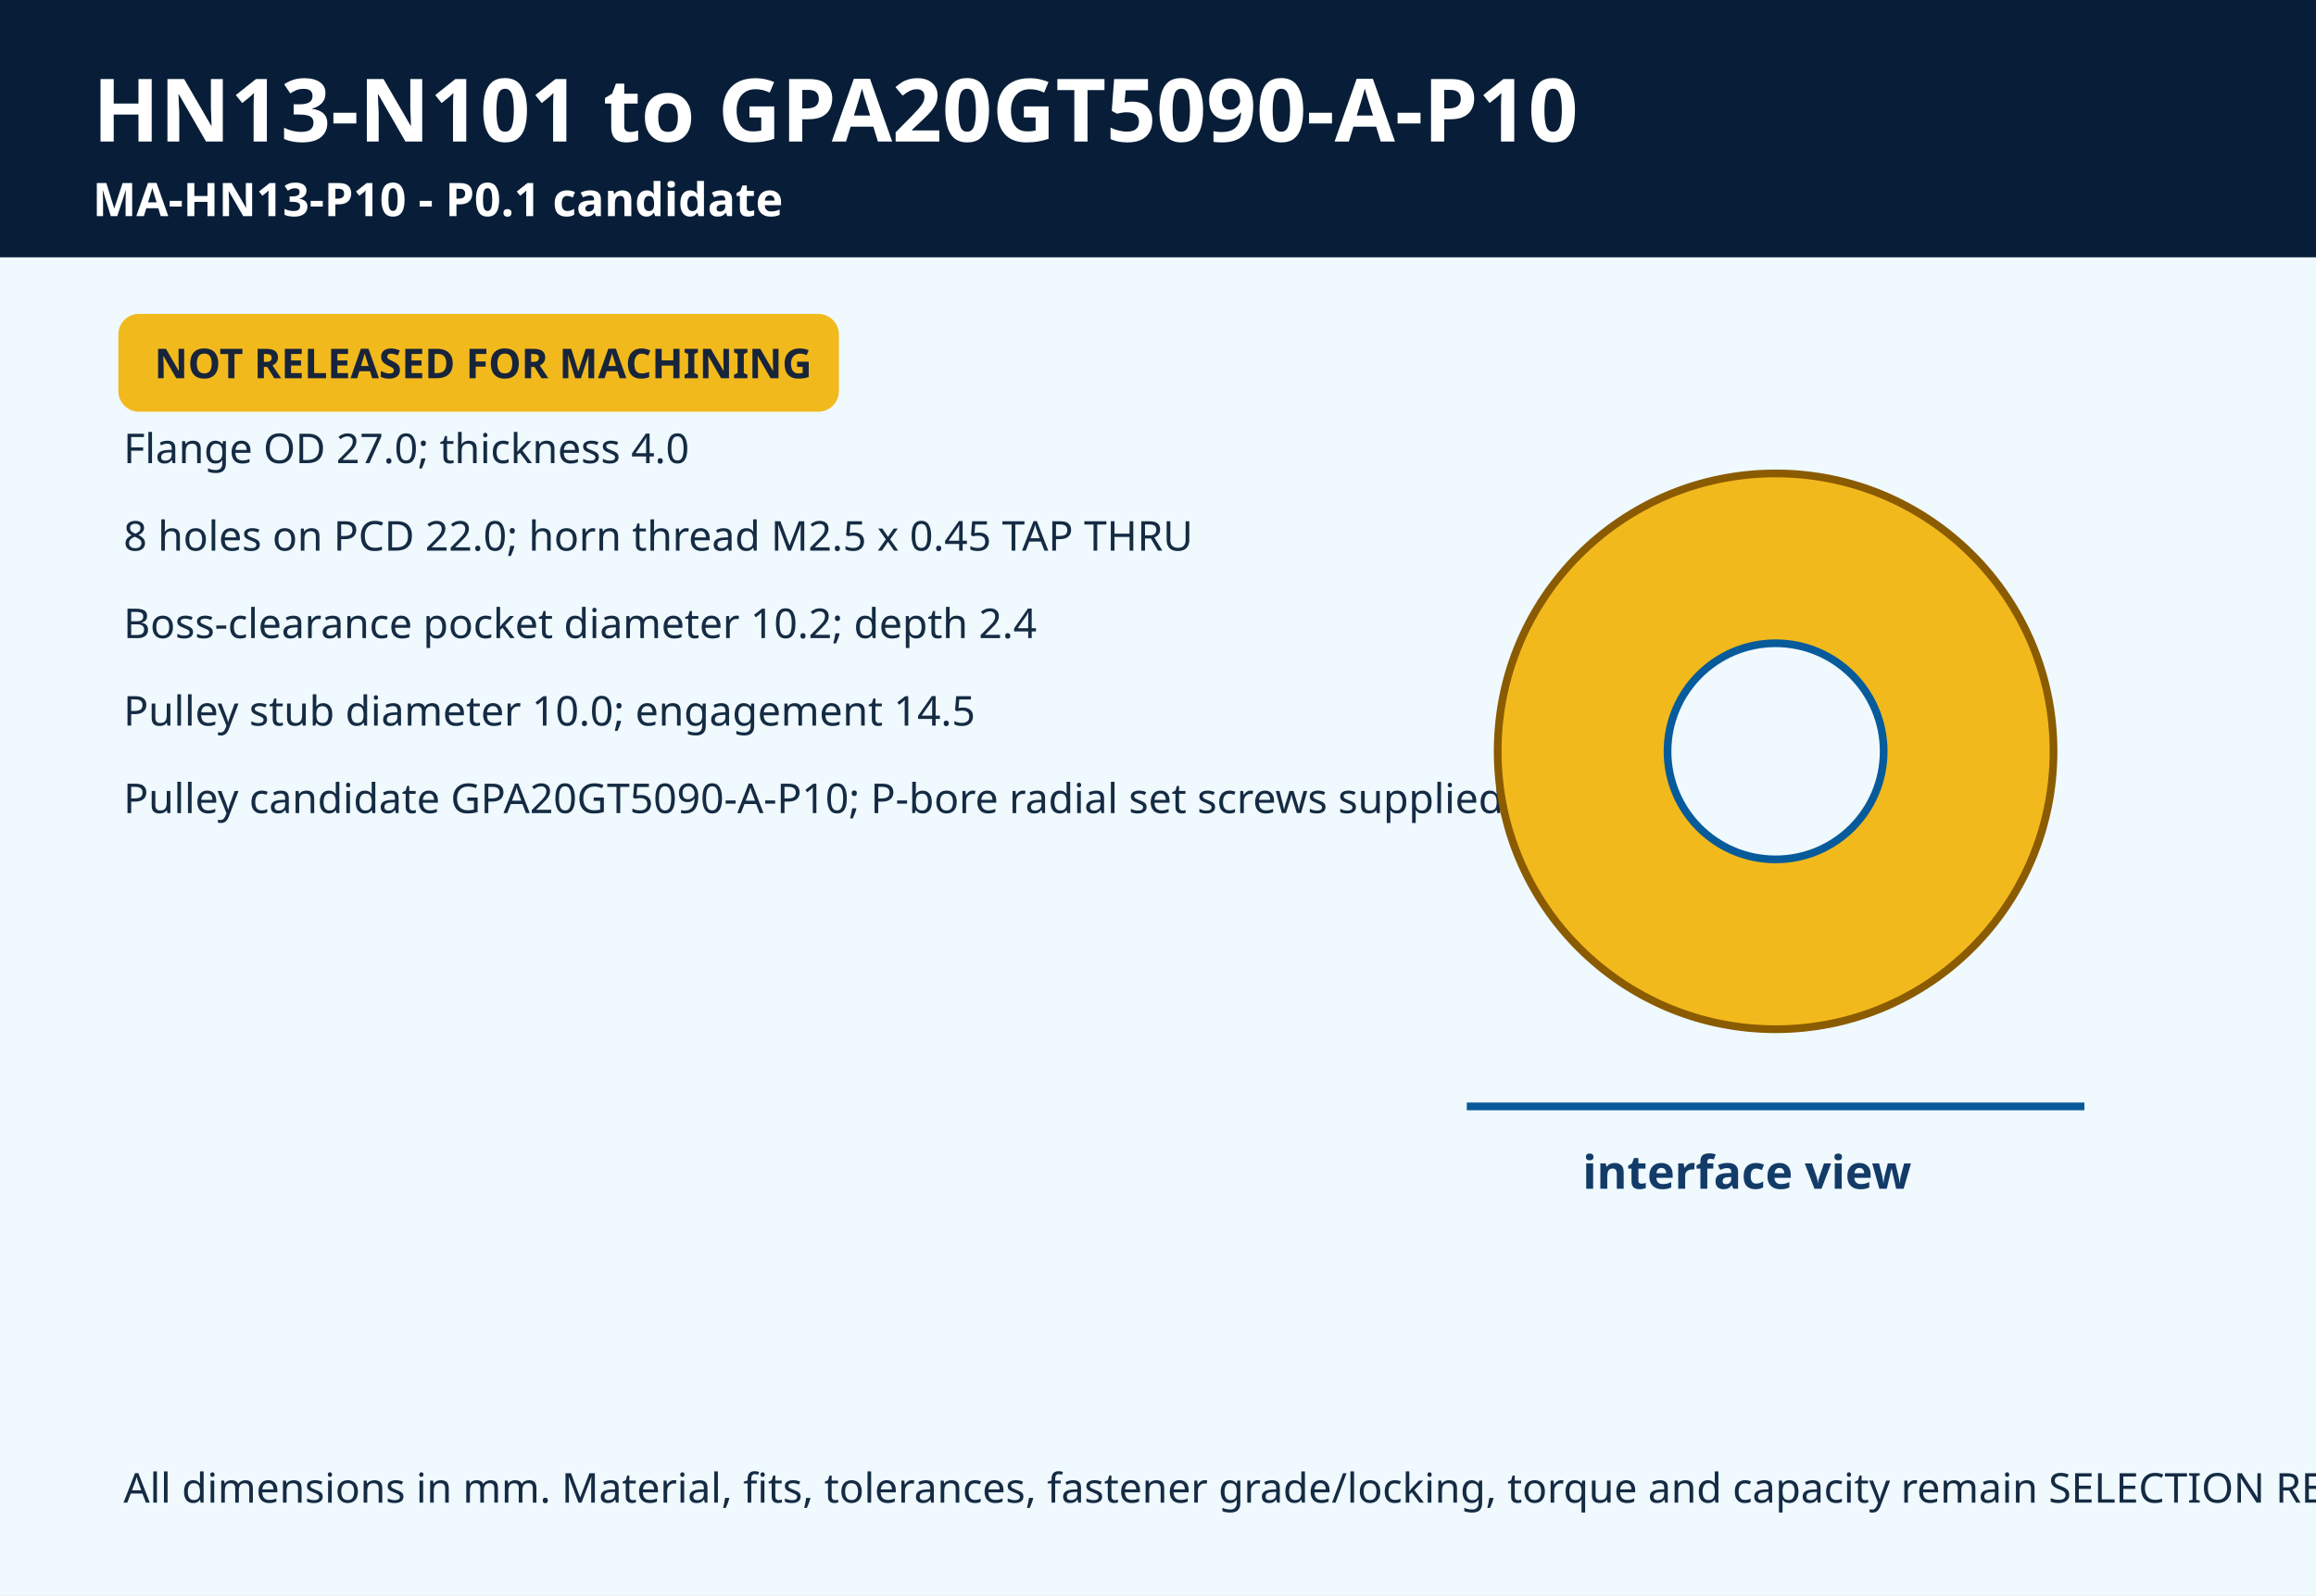
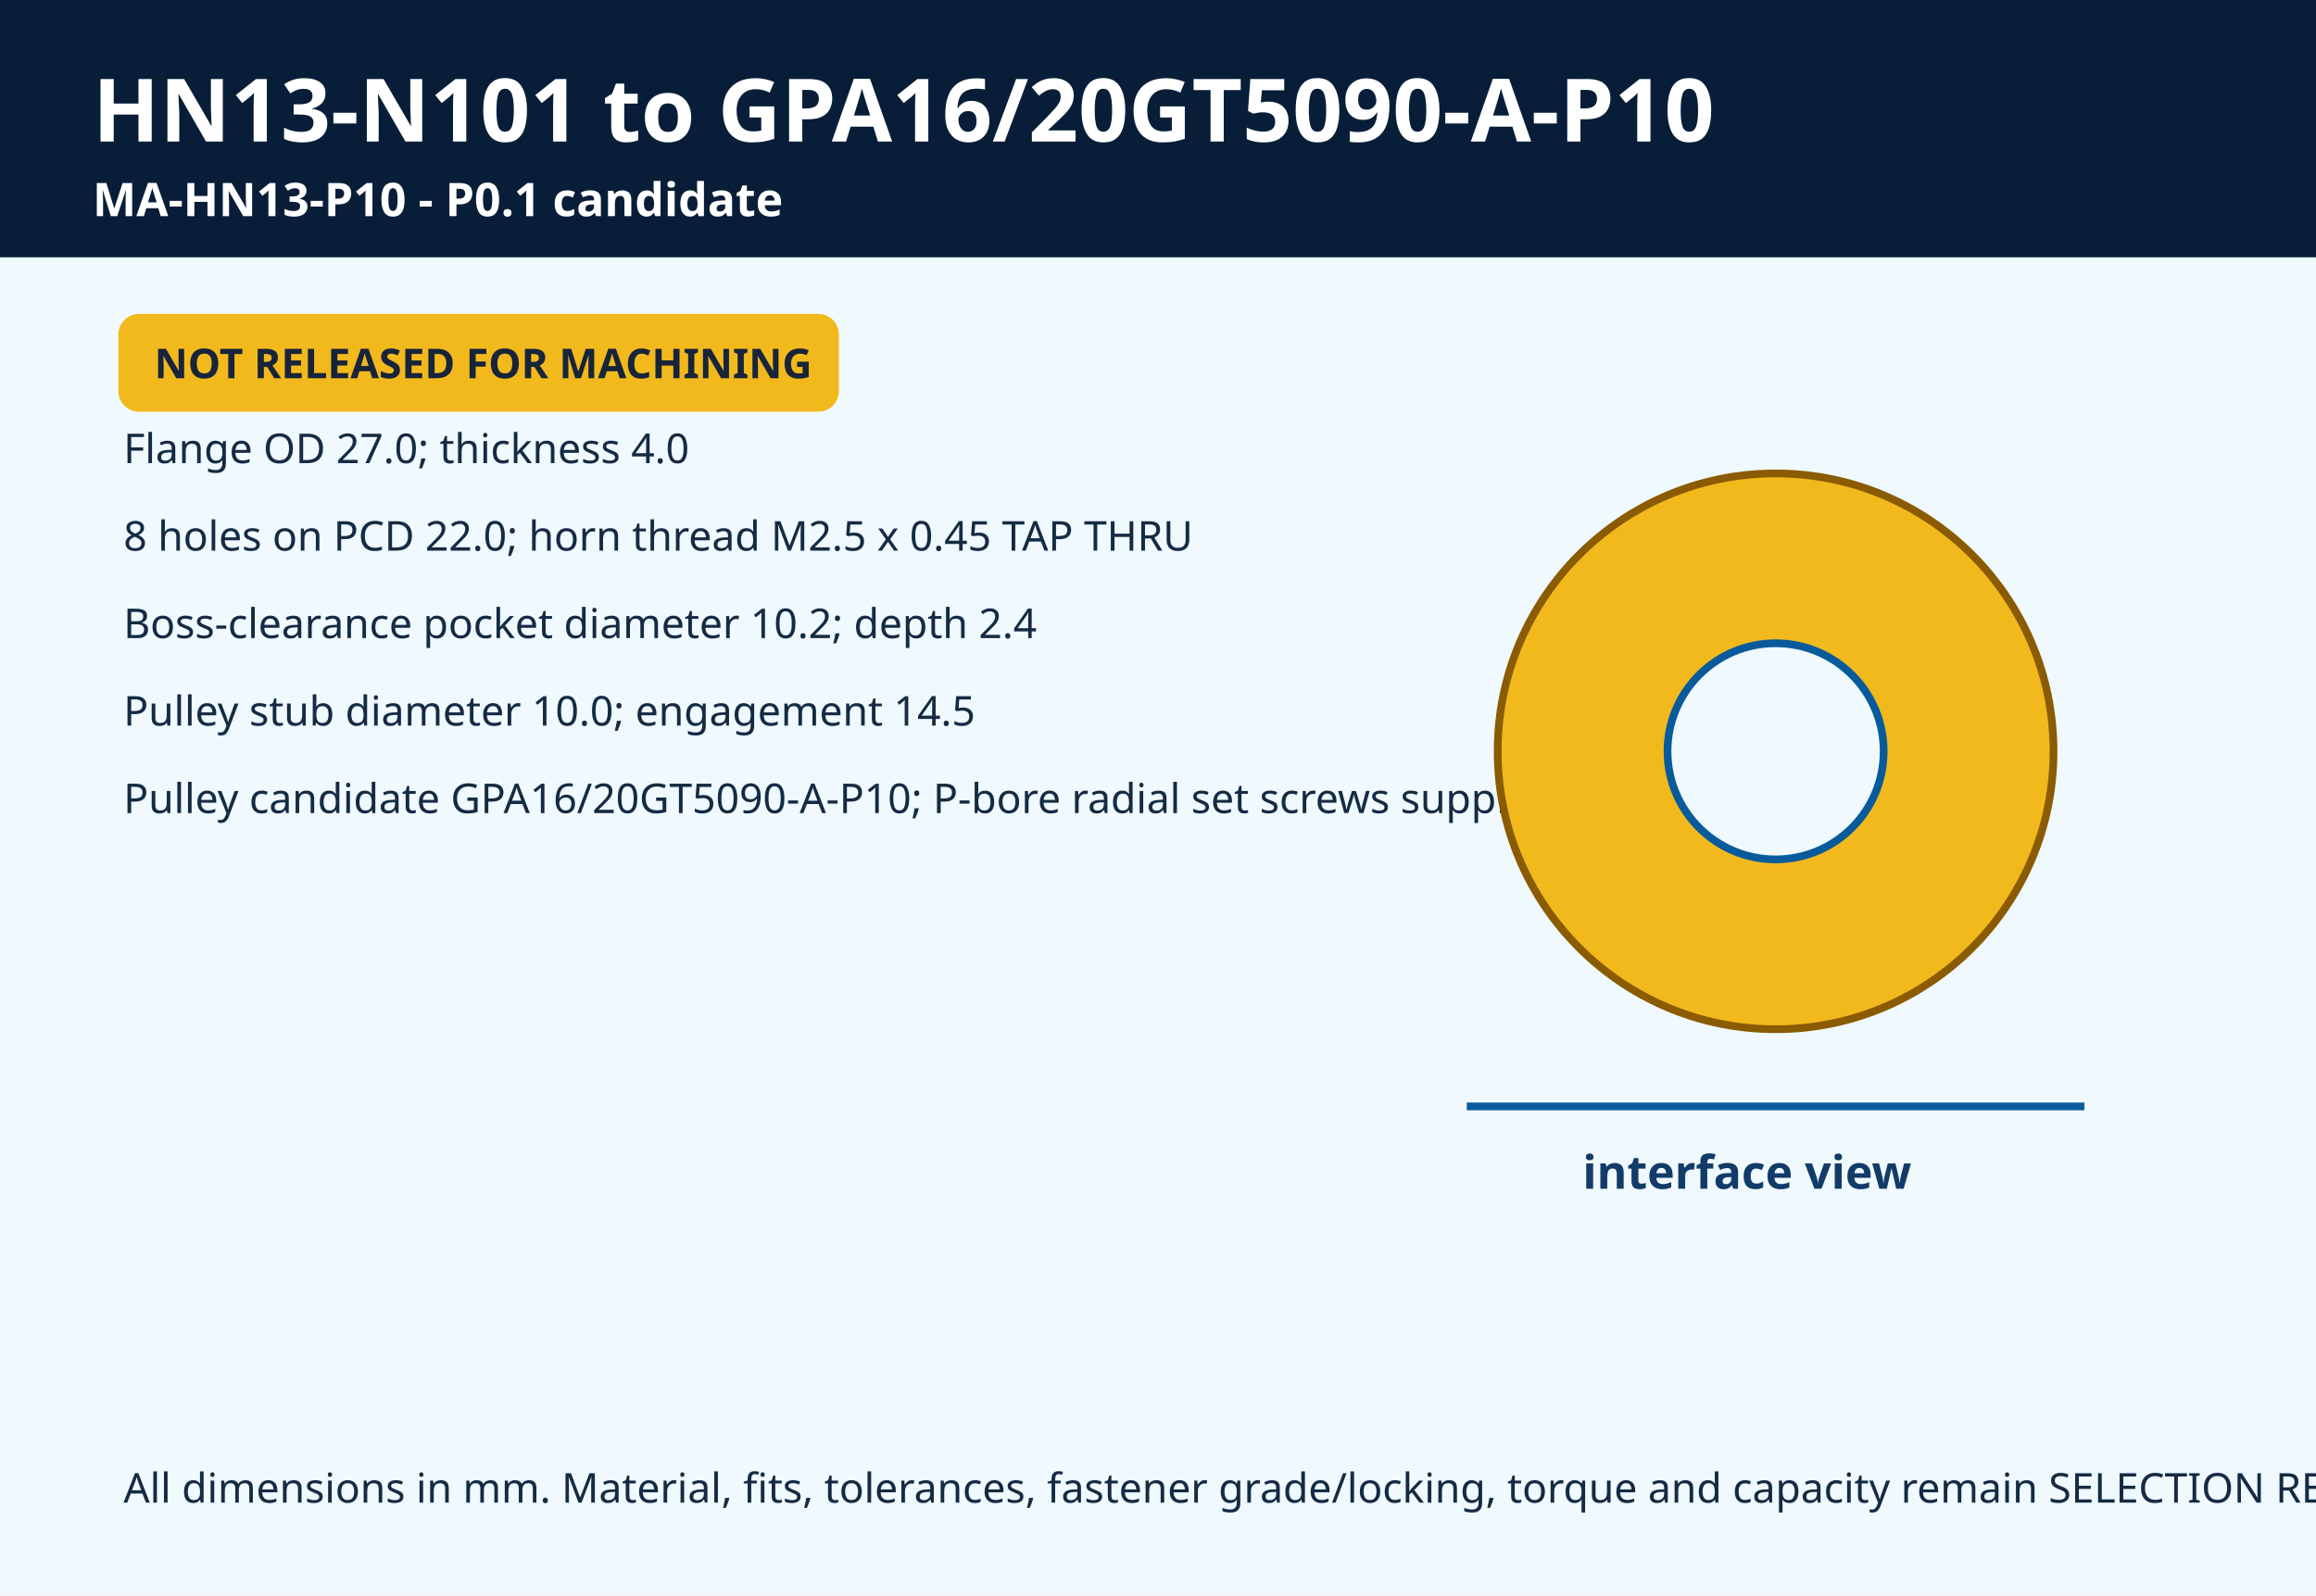
<svg xmlns="http://www.w3.org/2000/svg" width="900" height="620" viewBox="0 0 900 620">
  <style>.title{font:800 34px system-ui,Segoe UI,sans-serif;fill:#fff}.sub{font:700 18px system-ui,Segoe UI,sans-serif;fill:#123b68}.body{font:16px system-ui,Segoe UI,sans-serif;fill:#152b43}.warn{font:800 16px system-ui,Segoe UI,sans-serif;fill:#17243a}.line{stroke:#075b9b;stroke-width:3;fill:none}.part{fill:#f2b91d;stroke:#8a5b00;stroke-width:3}</style>
  <rect width="900" height="620" fill="#eff9fe" />
  <rect width="900" height="100" fill="#081e38" />
-   <text x="36" y="55" class="title">HN13-N101 to GPA20GT5090-A-P10</text>
+   <text x="36" y="55" class="title">HN13-N101 to GPA16/20GT5090-A-P10</text>
  <text x="36" y="84" class="title" style="font-size:18px">MA-HN13-P10 - P0.1 candidate</text>
  <rect x="46" y="122" width="280" height="38" rx="8" fill="#f2b91d" />
  <text x="60" y="147" class="warn">NOT RELEASED FOR MACHINING</text>
  <text x="48" y="180" class="body">Flange OD 27.0; thickness 4.0</text>
  <text x="48" y="214" class="body">8 holes on PCD 22.0; horn thread M2.5 x 0.45 TAP THRU</text>
  <text x="48" y="248" class="body">Boss-clearance pocket diameter 10.2; depth 2.4</text>
  <text x="48" y="282" class="body">Pulley stub diameter 10.0; engagement 14.5</text>
-   <text x="48" y="316" class="body">Pulley candidate GPA20GT5090-A-P10; P-bore radial set screws supplied by catalog</text>
+   <text x="48" y="316" class="body">Pulley candidate GPA16/20GT5090-A-P10; P-bore radial set screws supplied by catalog</text>
  <circle cx="690" cy="292" r="108" class="part" />
  <circle cx="690" cy="292" r="42" fill="#eff9fe" stroke="#075b9b" stroke-width="3" />
  <line x1="570" y1="430" x2="810" y2="430" class="line" />
  <text x="615" y="462" class="sub">interface view</text>
  <text x="48" y="584" class="body">All dimensions in mm. Material, fits, tolerances, fastener grade/locking, torque and capacity remain SELECTION REQUIRED.</text>
</svg>
